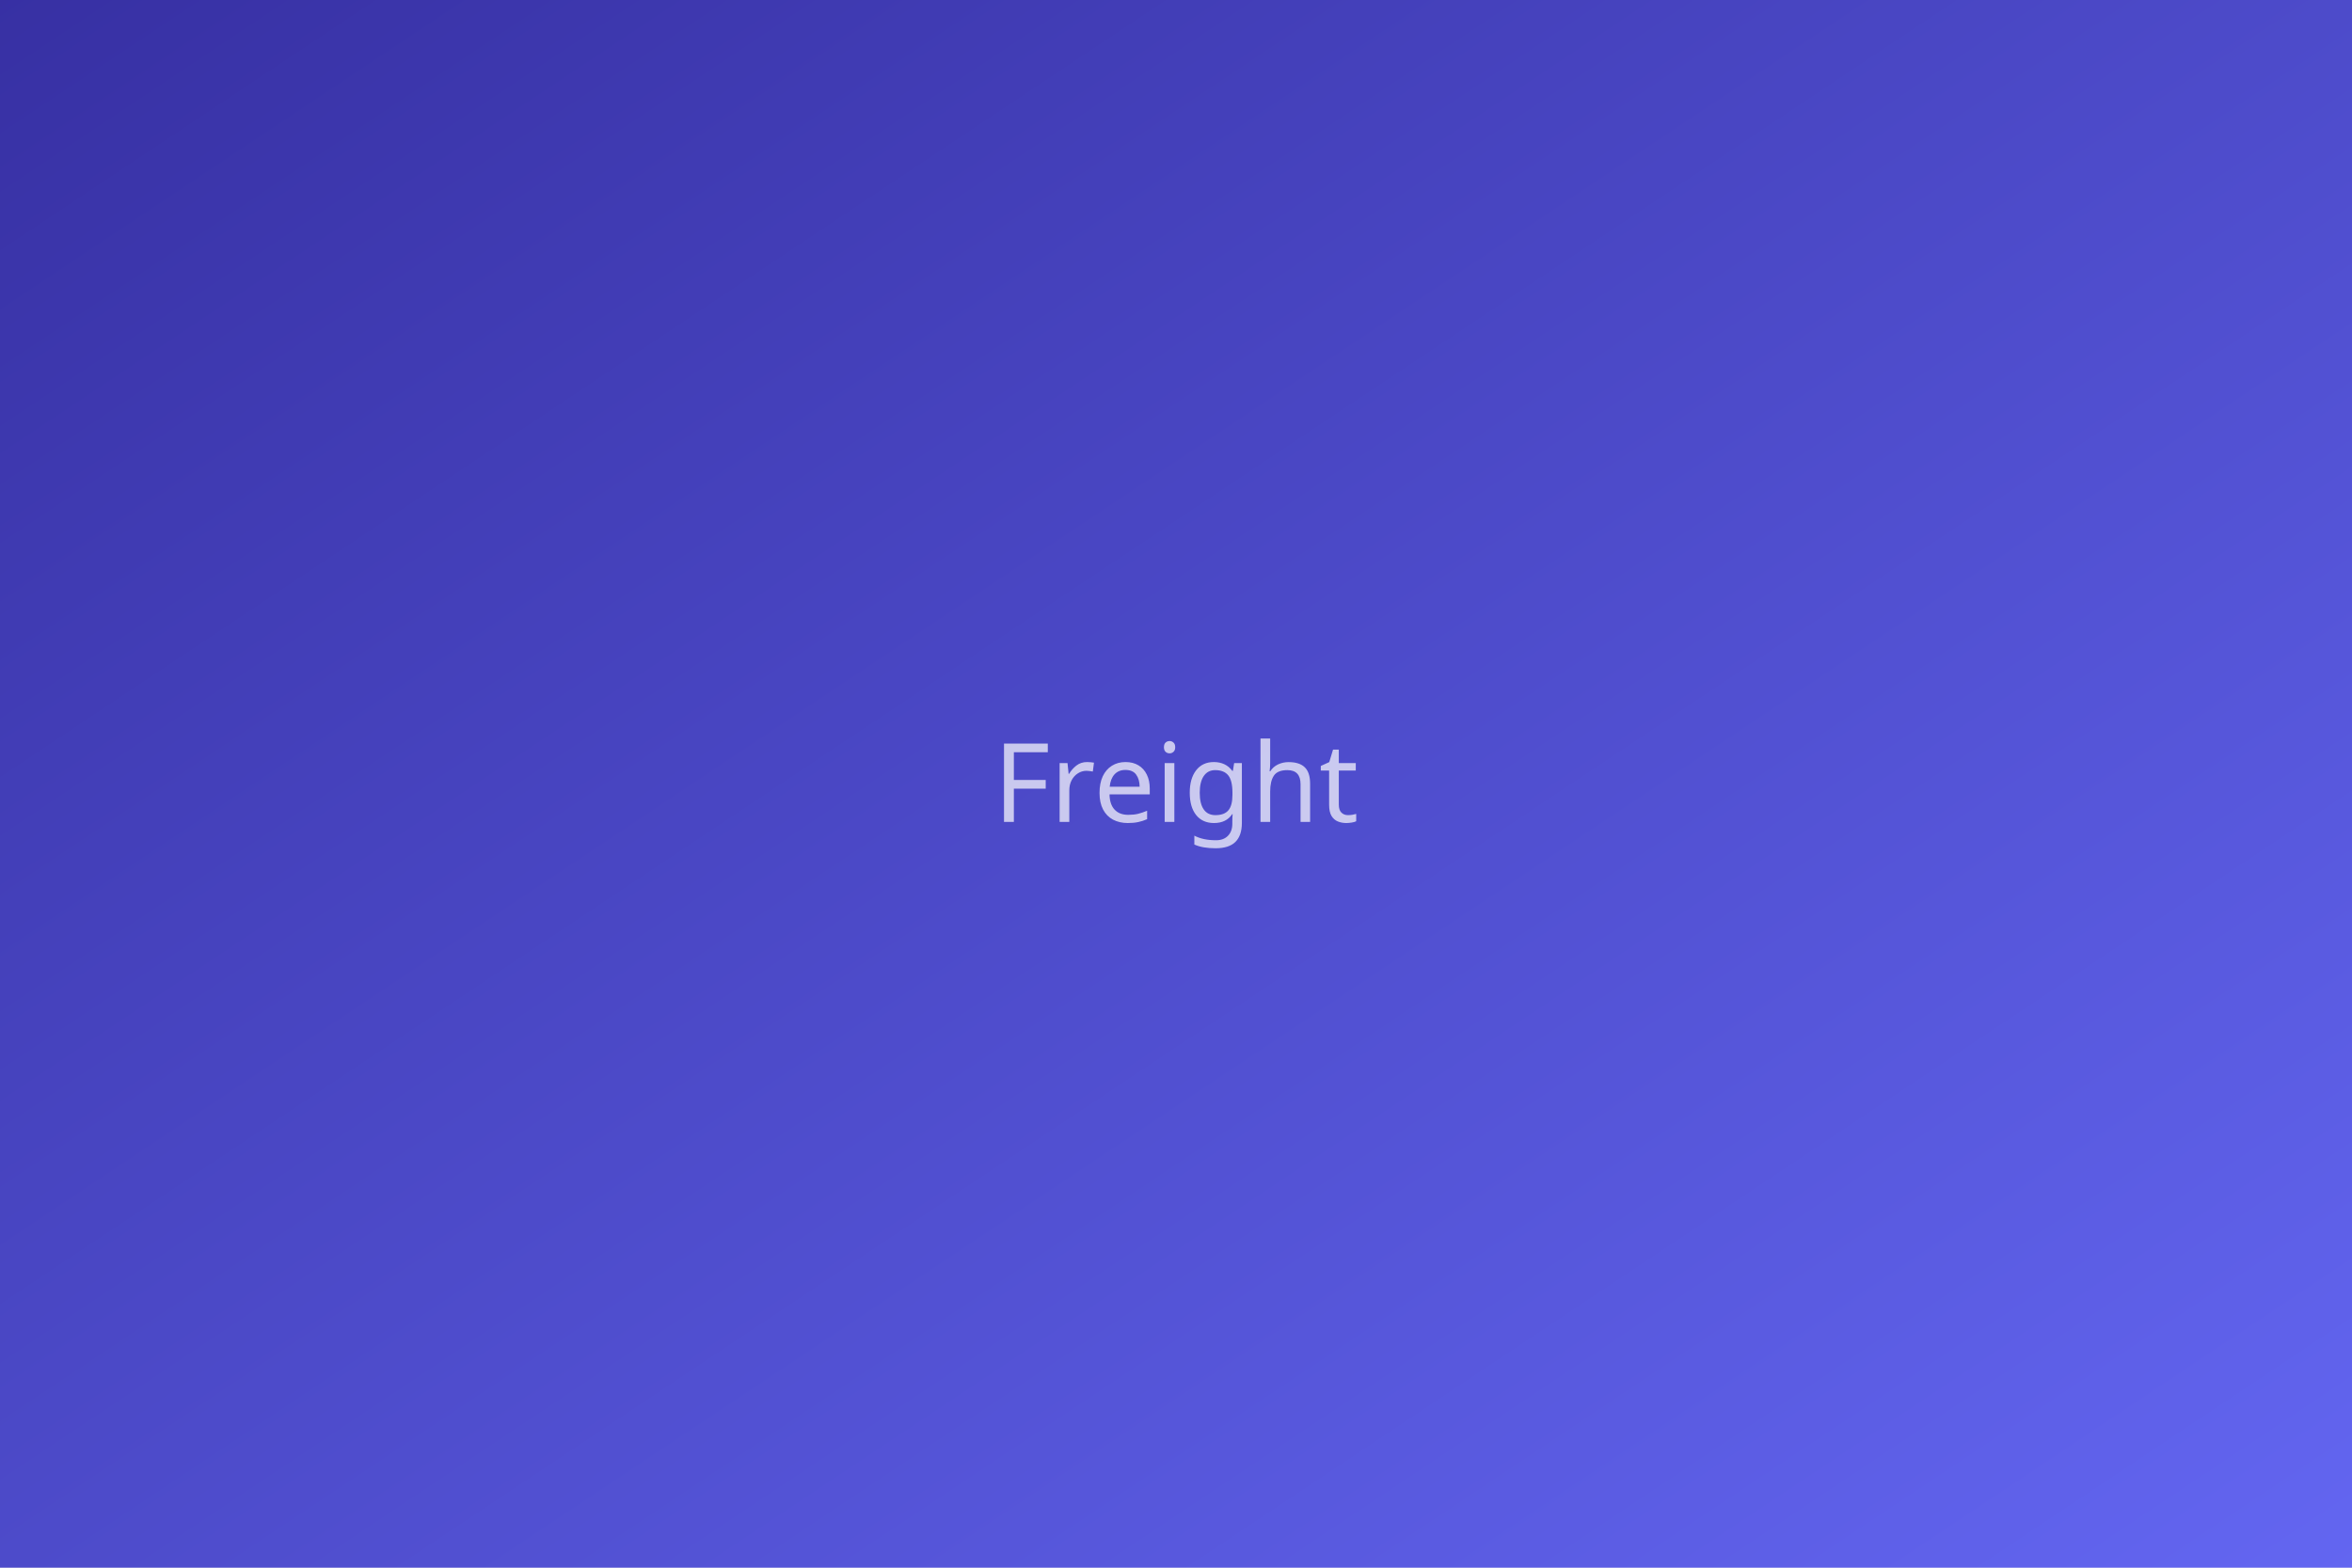
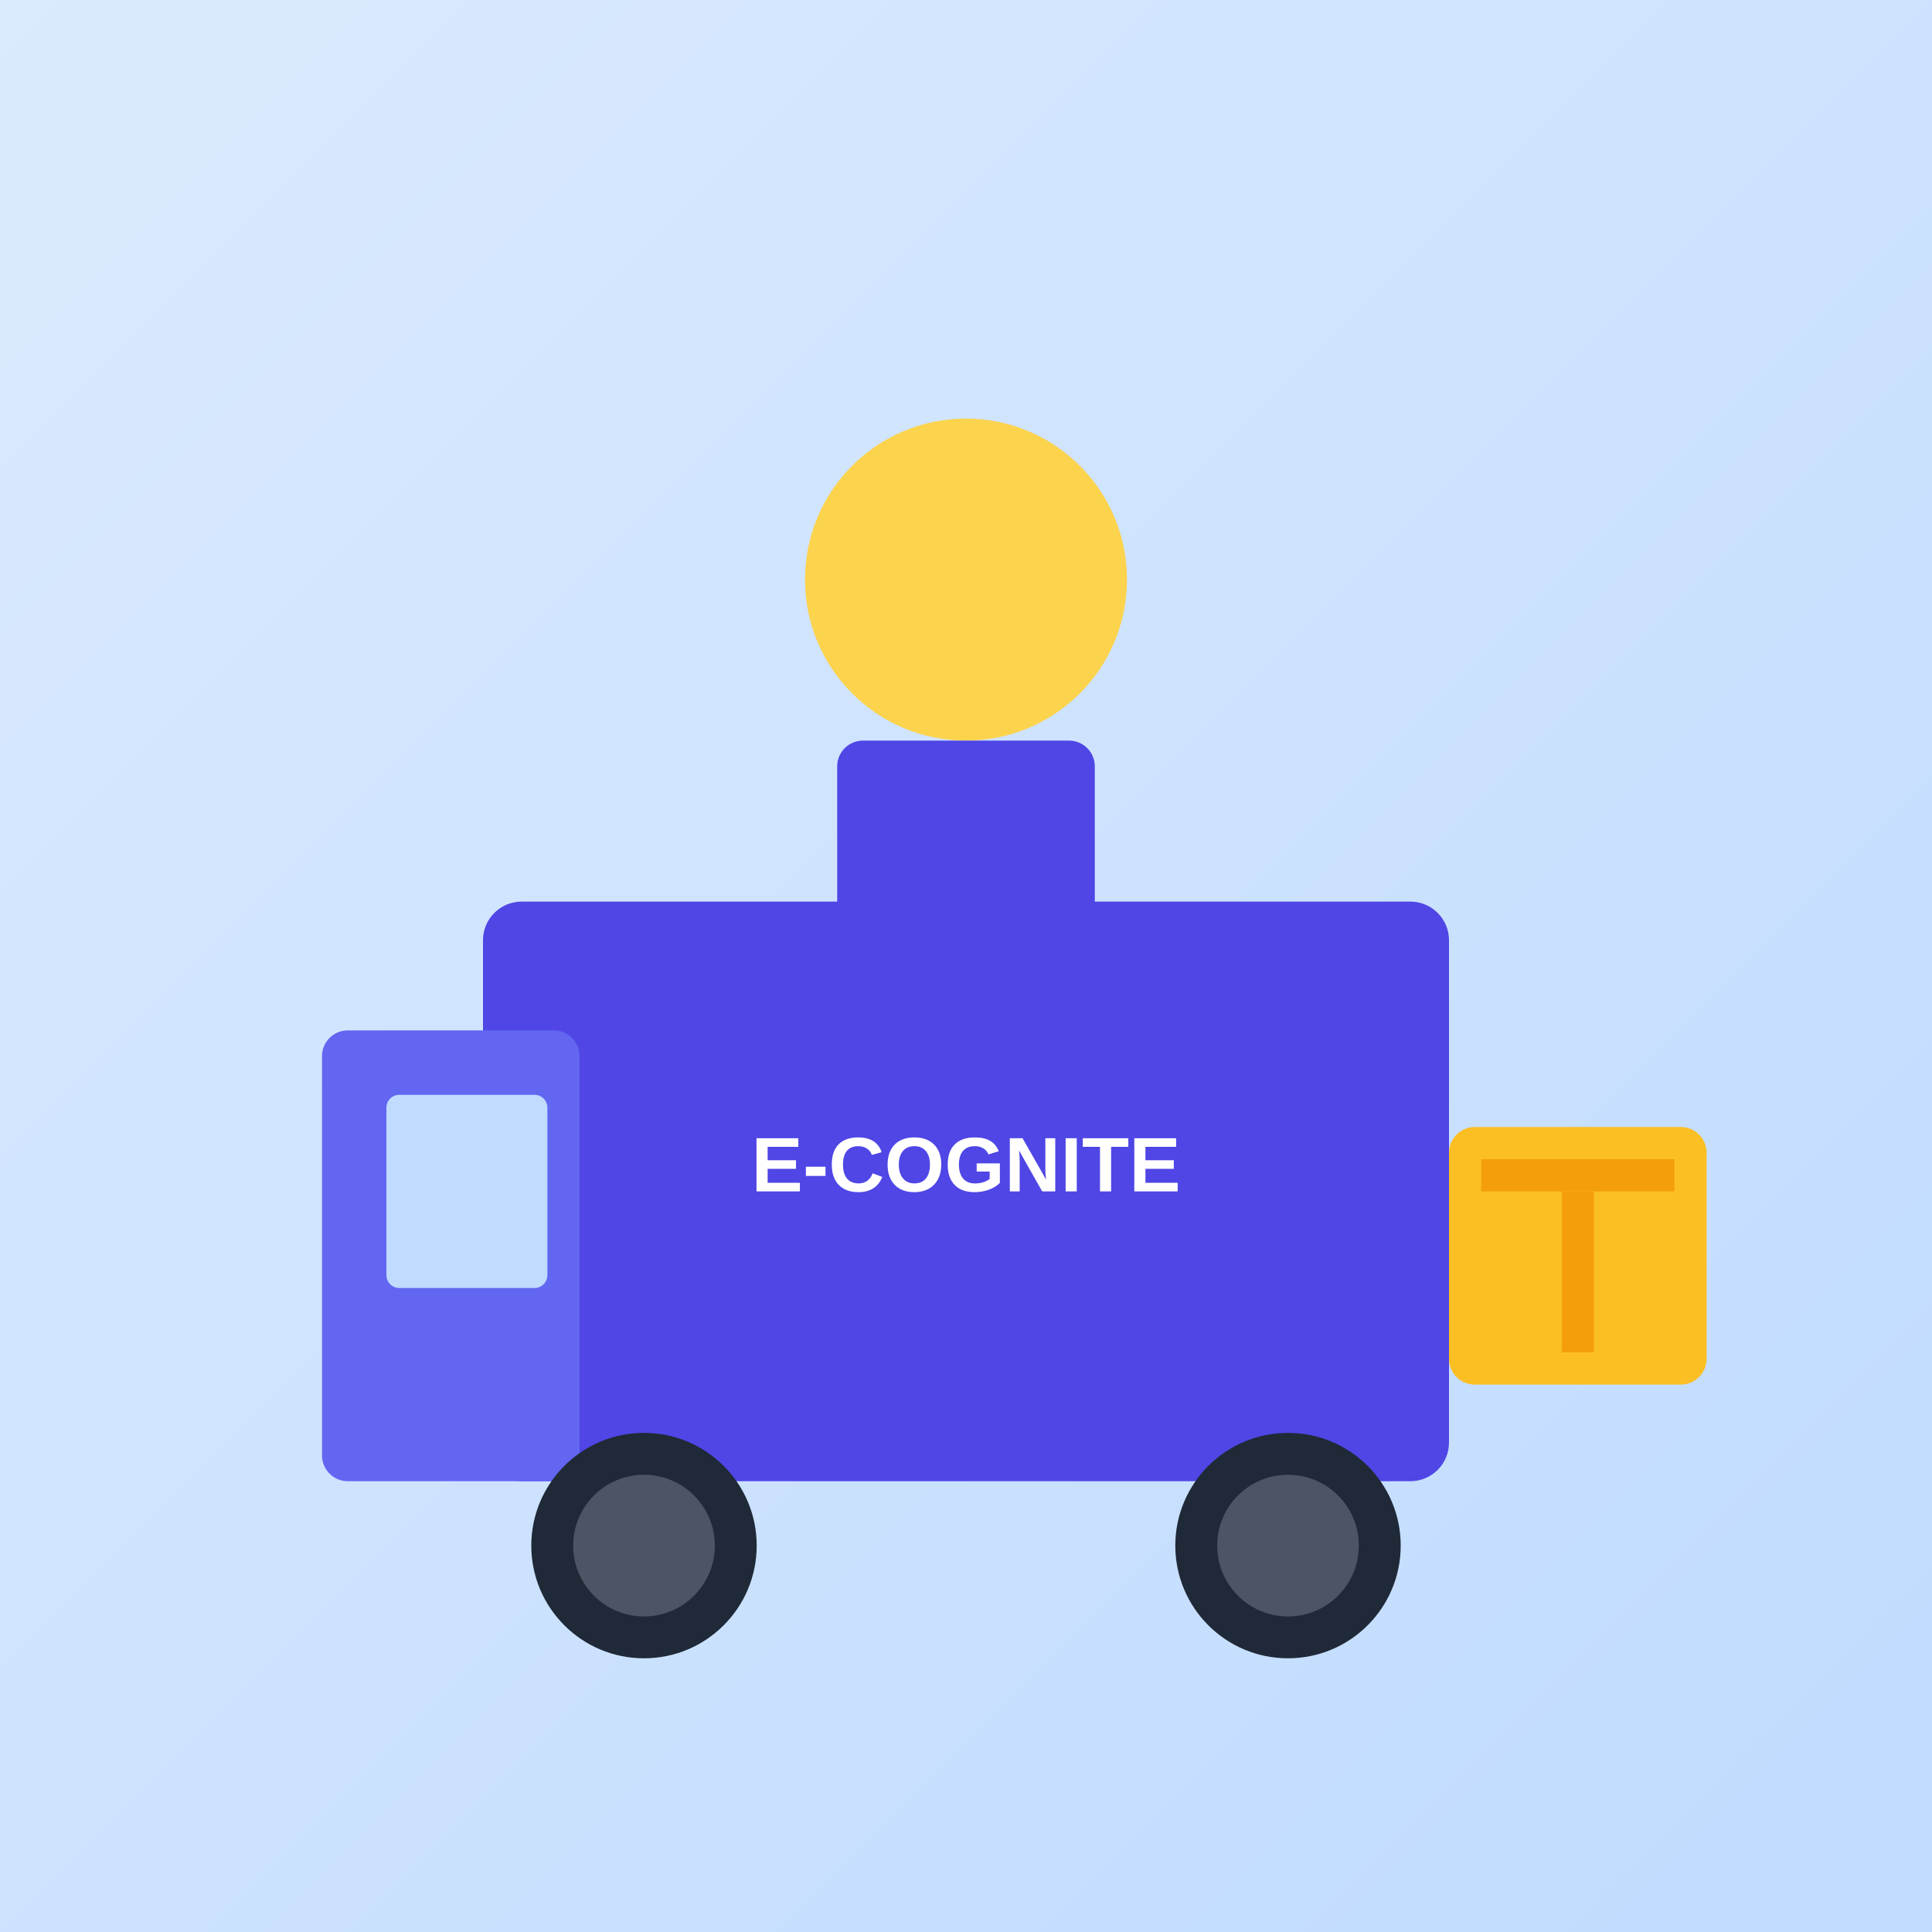
- <svg xmlns="http://www.w3.org/2000/svg" viewBox="0 0 600 400" width="600" height="400">
+ <svg xmlns="http://www.w3.org/2000/svg" viewBox="0 0 600 600">
  <defs>
-     <linearGradient id="g" x1="0%" y1="0%" x2="100%" y2="100%">
-       <stop offset="0%" style="stop-color:#3730a3" />
-       <stop offset="100%" style="stop-color:#6366f1" />
+     <linearGradient id="bg1" x1="0%" y1="0%" x2="100%" y2="100%">
+       <stop offset="0%" style="stop-color:#dbeafe" />
+       <stop offset="100%" style="stop-color:#bfdbfe" />
    </linearGradient>
  </defs>
-   <rect width="600" height="400" fill="url(#g)" />
-   <text x="300" y="200" font-family="system-ui,sans-serif" font-size="28" fill="rgba(255,255,255,0.7)" text-anchor="middle" dominant-baseline="middle">Freight</text>
+   <rect width="600" height="600" fill="url(#bg1)" />
+   <rect x="150" y="280" width="300" height="180" fill="#4f46e5" rx="12" />
+   <rect x="100" y="320" width="80" height="140" fill="#6366f1" rx="8" />
+   <rect x="120" y="340" width="50" height="60" fill="#bfdbfe" rx="4" />
+   <circle cx="200" cy="480" r="35" fill="#1f2937" />
+   <circle cx="200" cy="480" r="22" fill="#4b5563" />
+   <circle cx="400" cy="480" r="35" fill="#1f2937" />
+   <circle cx="400" cy="480" r="22" fill="#4b5563" />
+   <circle cx="300" cy="180" r="50" fill="#fcd34d" />
+   <rect x="260" y="230" width="80" height="100" fill="#4f46e5" rx="8" />
+   <text x="300" y="370" font-family="Arial,sans-serif" font-size="24" font-weight="bold" fill="white" text-anchor="middle">E-COGNITE</text>
+   <rect x="450" y="350" width="80" height="80" fill="#fbbf24" rx="8" />
+   <rect x="460" y="360" width="60" height="10" fill="#f59e0b" />
+   <rect x="485" y="370" width="10" height="50" fill="#f59e0b" />
</svg>
